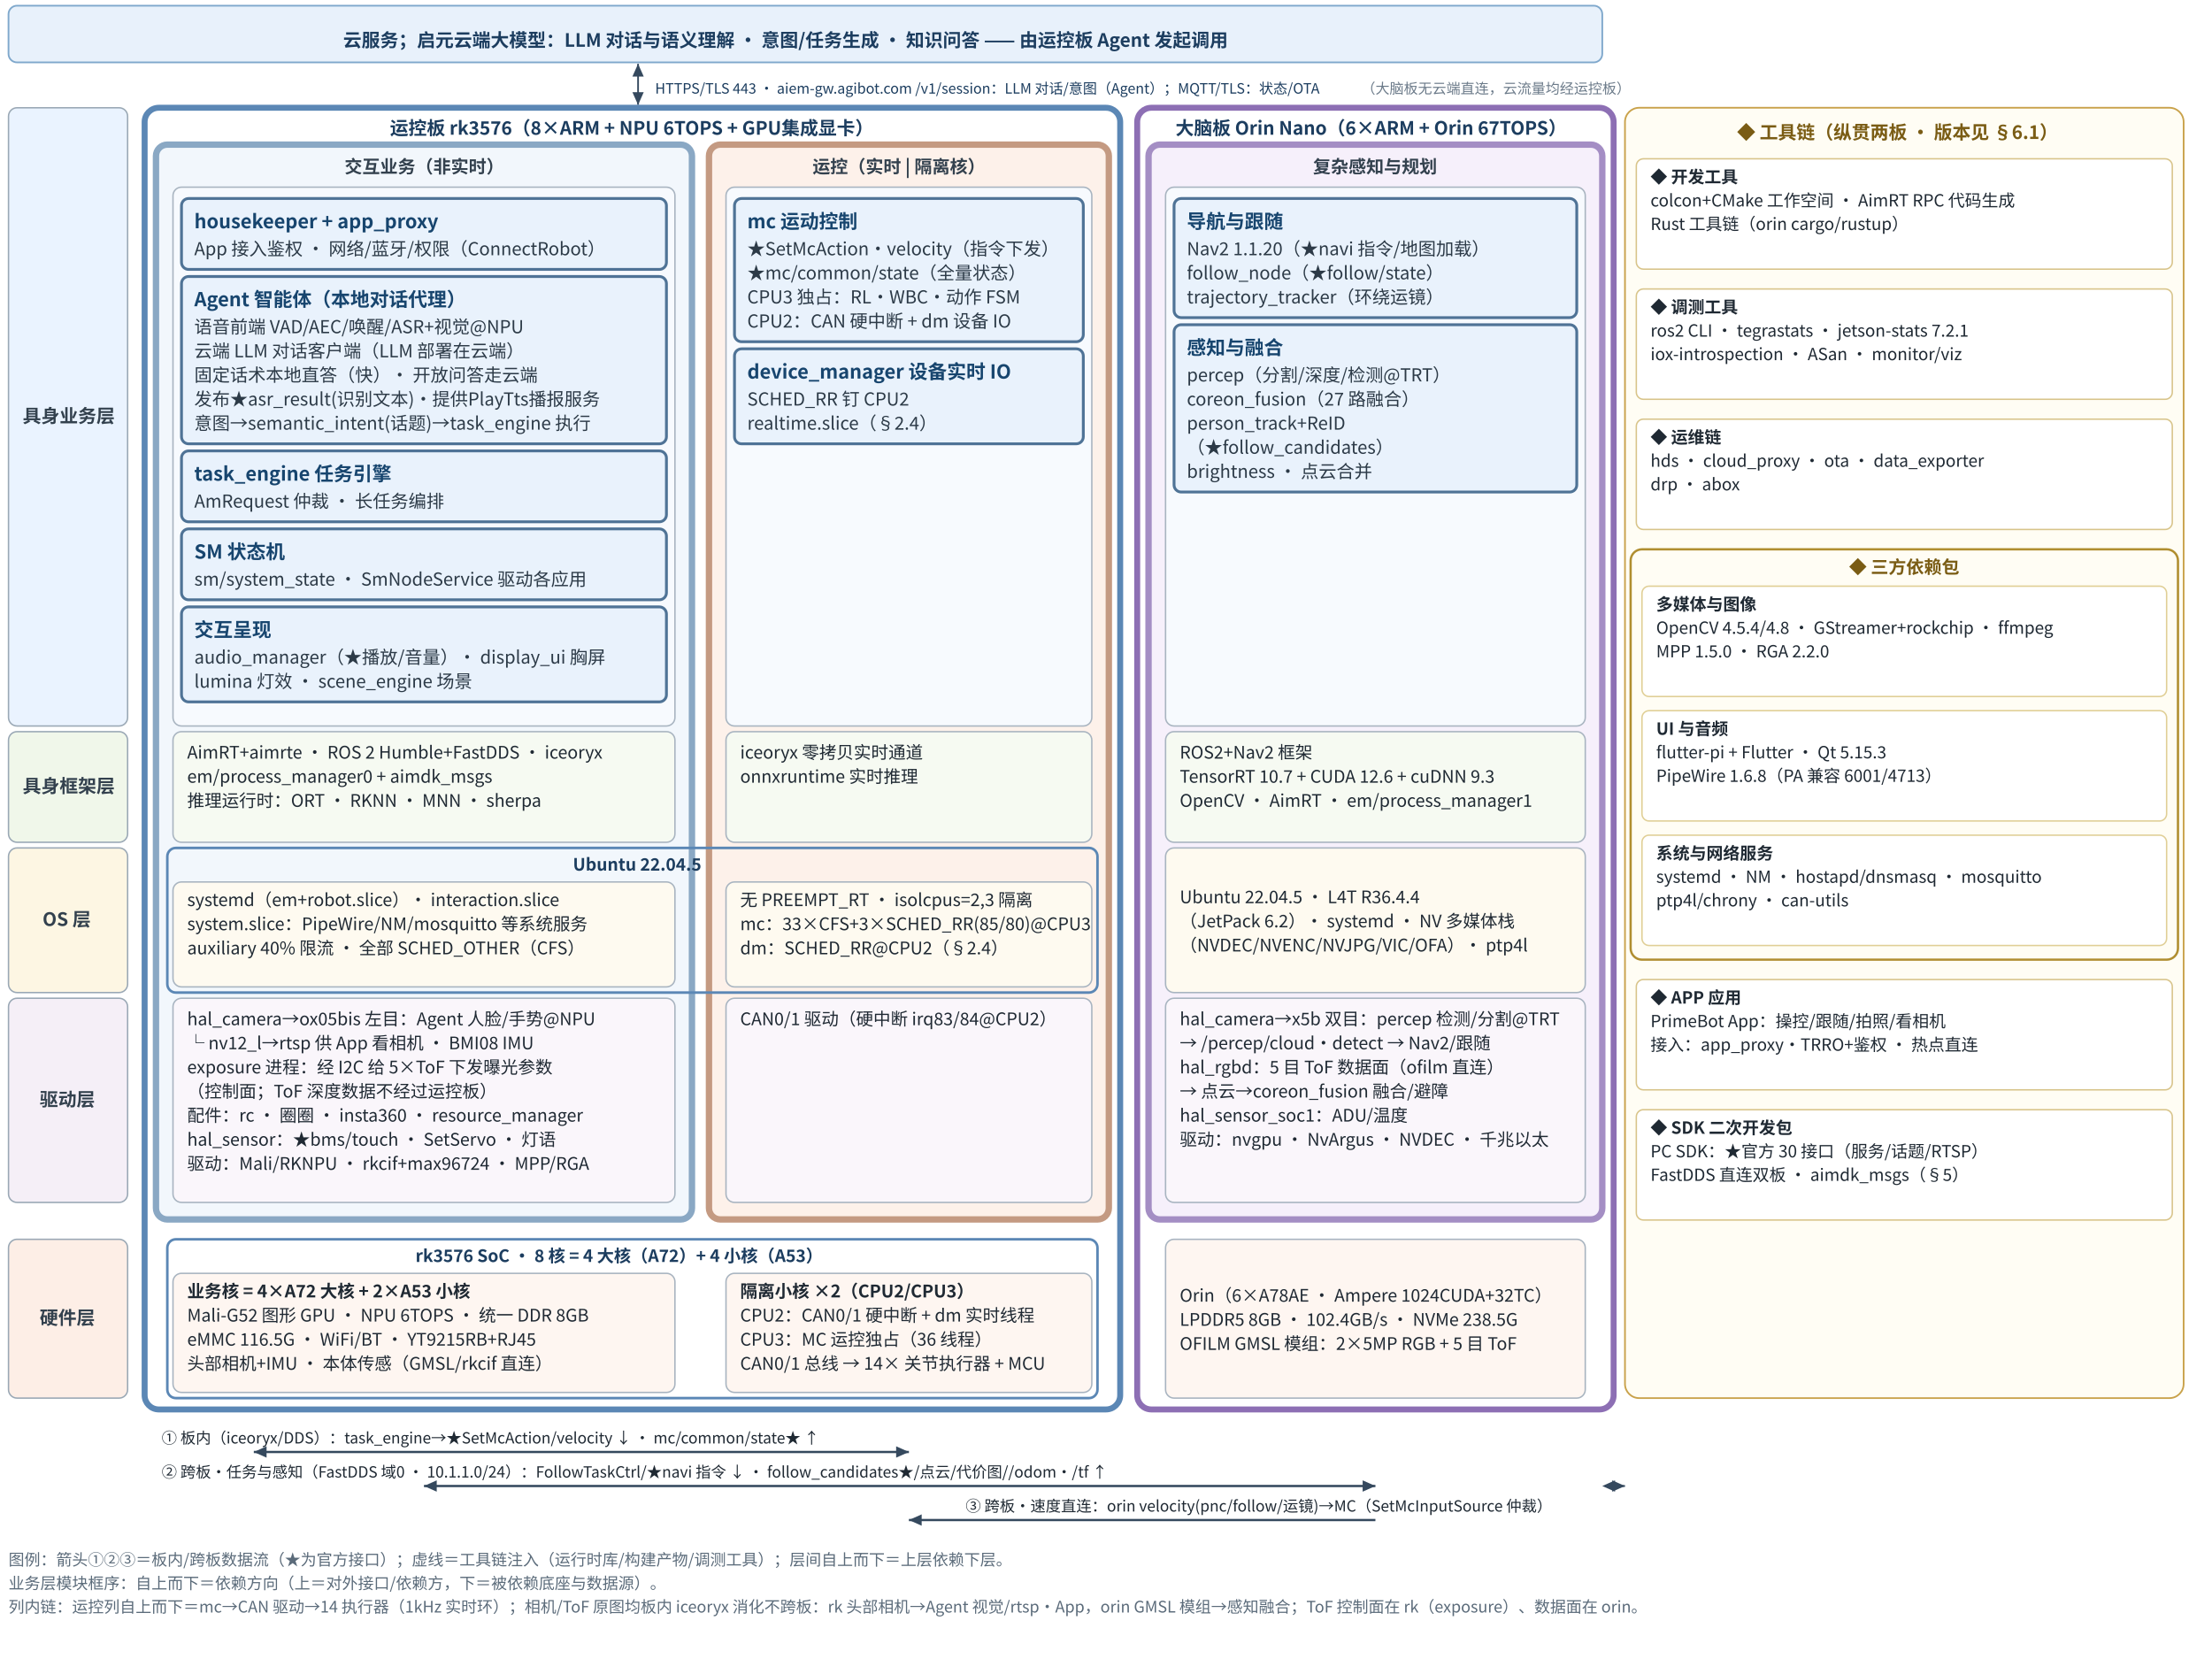
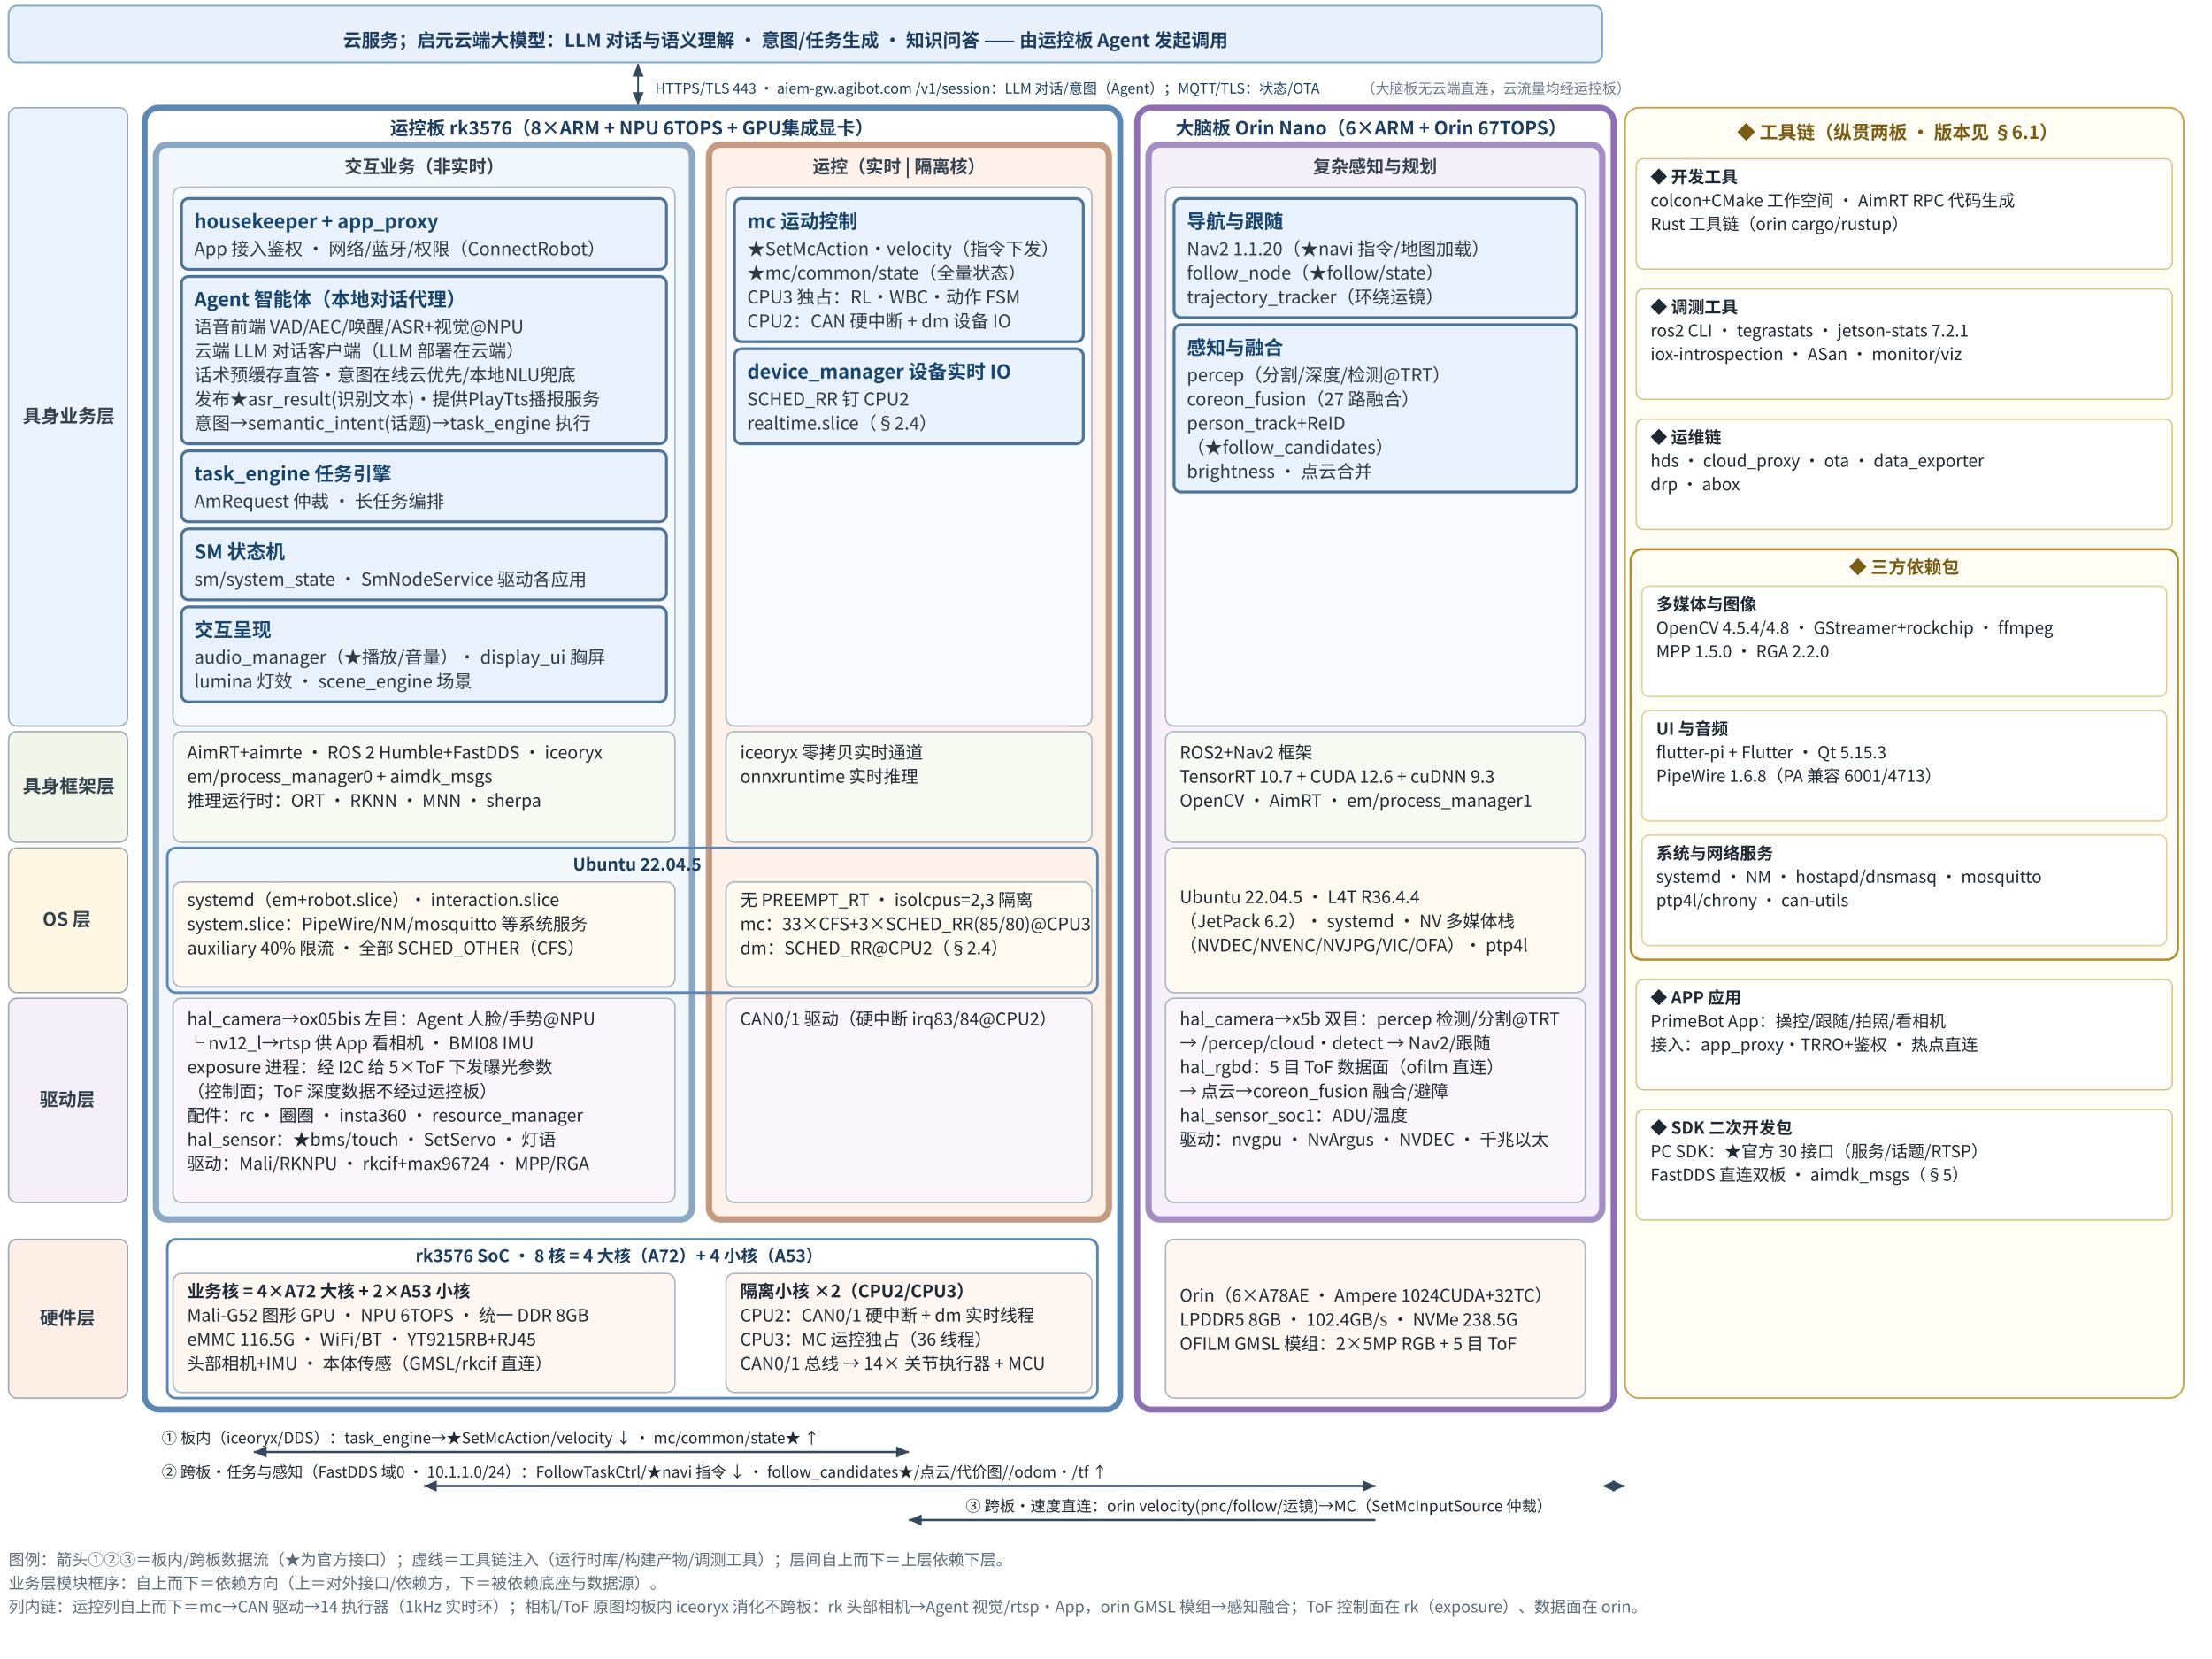
<svg xmlns="http://www.w3.org/2000/svg" width="1560" height="1170" viewBox="0 0 1560 1170">
  <rect x="0" y="0" width="1560" height="1170" fill="#ffffff" />
  <rect x="6" y="4" width="1124" height="40" rx="6" fill="#e8f1fb" stroke="#7fa8cc" stroke-width="1.2" />
  <text x="242" y="33" font-family="Noto Sans CJK SC" font-size="13" fill="#1c3d5f" font-weight="700">云服务；启元云端大模型：LLM 对话与语义理解 · 意图/任务生成 · 知识问答 —— 由运控板 Agent 发起调用</text>
  <line x1="450" y1="45" x2="450" y2="74" stroke="#35495e" stroke-width="1.2" />
  <polygon points="450,74 446,65 454,65" fill="#35495e" />
  <polygon points="450,45 454,54 446,54" fill="#35495e" />
  <text x="462" y="66" font-family="Noto Sans CJK SC" font-size="10" fill="#1c3d5f">HTTPS/TLS 443 · aiem-gw.agibot.com /v1/session：LLM 对话/意图（Agent）；MQTT/TLS：状态/OTA</text>
  <text x="960" y="66" font-family="Noto Sans CJK SC" font-size="10" fill="#6b7a89">（大脑板无云端直连，云流量均经运控板）</text>
  <rect x="102" y="76" width="688" height="918" rx="10" fill="#ffffff" stroke="#5b87b5" stroke-width="4.2" />
  <text x="275" y="95" font-family="Noto Sans CJK SC" font-size="13" fill="#1c3d5f" font-weight="700">运控板 rk3576（8×ARM + NPU 6TOPS + GPU集成显卡）</text>
  <rect x="802" y="76" width="336" height="918" rx="10" fill="#ffffff" stroke="#8d6fb4" stroke-width="4.2" />
  <text x="829" y="95" font-family="Noto Sans CJK SC" font-size="13" fill="#1c3d5f" font-weight="700">大脑板 Orin Nano（6×ARM + Orin 67TOPS）</text>
  <rect x="110" y="102" width="378" height="758" rx="8" fill="#f2f7fc" stroke="#8aa8c4" stroke-width="4.5" />
  <text x="243" y="122" font-family="Noto Sans CJK SC" font-size="12.5" fill="#33414e" font-weight="700">交互业务（非实时）</text>
  <rect x="500" y="102" width="282" height="758" rx="8" fill="#fdf1ea" stroke="#c49a82" stroke-width="4.5" />
  <text x="573" y="122" font-family="Noto Sans CJK SC" font-size="12.5" fill="#33414e" font-weight="700">运控（实时 | 隔离核）</text>
  <rect x="810" y="102" width="320" height="758" rx="8" fill="#f6f0fb" stroke="#a48ec4" stroke-width="4.5" />
  <text x="926" y="122" font-family="Noto Sans CJK SC" font-size="12.5" fill="#33414e" font-weight="700">复杂感知与规划</text>
  <rect x="6" y="76" width="84" height="436" rx="6" fill="#eaf3ff" stroke="#9aa8b5" stroke-width="1" />
  <text x="16" y="298" font-family="Noto Sans CJK SC" font-size="13" fill="#33414e" font-weight="700">具身业务层</text>
  <rect x="122" y="132" width="354" height="380" rx="6" fill="#f7fafe" stroke="#a8b4c0" stroke-width="1" />
  <rect x="128" y="140" width="342" height="50" rx="5" fill="#e9f2fc" stroke="#4f7396" stroke-width="2" />
  <text x="137" y="161" font-family="Noto Sans CJK SC" font-size="13.6" fill="#17456e" font-weight="700">housekeeper + app_proxy</text>
  <text x="137" y="180" font-family="Noto Sans CJK SC" font-size="12.6" fill="#2c3a47">App 接入鉴权 · 网络/蓝牙/权限（ConnectRobot）</text>
  <rect x="128" y="195" width="342" height="118" rx="5" fill="#e9f2fc" stroke="#4f7396" stroke-width="2" />
  <text x="137" y="216" font-family="Noto Sans CJK SC" font-size="13.6" fill="#17456e" font-weight="700">Agent 智能体（本地对话代理）</text>
  <text x="137" y="235" font-family="Noto Sans CJK SC" font-size="12.6" fill="#2c3a47">语音前端 VAD/AEC/唤醒/ASR+视觉@NPU</text>
  <text x="137" y="252" font-family="Noto Sans CJK SC" font-size="12.6" fill="#2c3a47">云端 LLM 对话客户端（LLM 部署在云端）</text>
-   <text x="137" y="269" font-family="Noto Sans CJK SC" font-size="12.6" fill="#2c3a47">固定话术本地直答（快）· 开放问答走云端</text>
+   <text x="137" y="269" font-family="Noto Sans CJK SC" font-size="12.6" fill="#2c3a47">话术预缓存直答·意图在线云优先/本地NLU兜底</text>
  <text x="137" y="286" font-family="Noto Sans CJK SC" font-size="12.6" fill="#2c3a47">发布★asr_result(识别文本)·提供PlayTts播报服务</text>
  <text x="137" y="303" font-family="Noto Sans CJK SC" font-size="12.6" fill="#2c3a47">意图→semantic_intent(话题)→task_engine 执行</text>
  <rect x="128" y="318" width="342" height="50" rx="5" fill="#e9f2fc" stroke="#4f7396" stroke-width="2" />
  <text x="137" y="339" font-family="Noto Sans CJK SC" font-size="13.6" fill="#17456e" font-weight="700">task_engine 任务引擎</text>
  <text x="137" y="358" font-family="Noto Sans CJK SC" font-size="12.6" fill="#2c3a47">AmRequest 仲裁 · 长任务编排</text>
  <rect x="128" y="373" width="342" height="50" rx="5" fill="#e9f2fc" stroke="#4f7396" stroke-width="2" />
  <text x="137" y="394" font-family="Noto Sans CJK SC" font-size="13.6" fill="#17456e" font-weight="700">SM 状态机</text>
  <text x="137" y="413" font-family="Noto Sans CJK SC" font-size="12.6" fill="#2c3a47">sm/system_state · SmNodeService 驱动各应用</text>
  <rect x="128" y="428" width="342" height="67" rx="5" fill="#e9f2fc" stroke="#4f7396" stroke-width="2" />
  <text x="137" y="449" font-family="Noto Sans CJK SC" font-size="13.6" fill="#17456e" font-weight="700">交互呈现</text>
  <text x="137" y="468" font-family="Noto Sans CJK SC" font-size="12.6" fill="#2c3a47">audio_manager（★播放/音量）· display_ui 胸屏</text>
  <text x="137" y="485" font-family="Noto Sans CJK SC" font-size="12.6" fill="#2c3a47">lumina 灯效 · scene_engine 场景</text>
  <rect x="512" y="132" width="258" height="380" rx="6" fill="#f7fafe" stroke="#a8b4c0" stroke-width="1" />
  <rect x="518" y="140" width="246" height="101" rx="5" fill="#e9f2fc" stroke="#4f7396" stroke-width="2" />
  <text x="527" y="161" font-family="Noto Sans CJK SC" font-size="13.6" fill="#17456e" font-weight="700">mc 运动控制</text>
  <text x="527" y="180" font-family="Noto Sans CJK SC" font-size="12.6" fill="#2c3a47">★SetMcAction·velocity（指令下发）</text>
  <text x="527" y="197" font-family="Noto Sans CJK SC" font-size="12.6" fill="#2c3a47">★mc/common/state（全量状态）</text>
  <text x="527" y="214" font-family="Noto Sans CJK SC" font-size="12.6" fill="#2c3a47">CPU3 独占：RL·WBC·动作 FSM</text>
  <text x="527" y="231" font-family="Noto Sans CJK SC" font-size="12.6" fill="#2c3a47">CPU2：CAN 硬中断 + dm 设备 IO</text>
  <rect x="518" y="246" width="246" height="67" rx="5" fill="#e9f2fc" stroke="#4f7396" stroke-width="2" />
  <text x="527" y="267" font-family="Noto Sans CJK SC" font-size="13.6" fill="#17456e" font-weight="700">device_manager 设备实时 IO</text>
  <text x="527" y="286" font-family="Noto Sans CJK SC" font-size="12.6" fill="#2c3a47">SCHED_RR 钉 CPU2</text>
  <text x="527" y="303" font-family="Noto Sans CJK SC" font-size="12.6" fill="#2c3a47">realtime.slice（§2.4）</text>
  <rect x="822" y="132" width="296" height="380" rx="6" fill="#f7fafe" stroke="#a8b4c0" stroke-width="1" />
  <rect x="828" y="140" width="284" height="84" rx="5" fill="#e9f2fc" stroke="#4f7396" stroke-width="2" />
  <text x="837" y="161" font-family="Noto Sans CJK SC" font-size="13.6" fill="#17456e" font-weight="700">导航与跟随</text>
  <text x="837" y="180" font-family="Noto Sans CJK SC" font-size="12.6" fill="#2c3a47">Nav2 1.1.20（★navi 指令/地图加载）</text>
  <text x="837" y="197" font-family="Noto Sans CJK SC" font-size="12.6" fill="#2c3a47">follow_node（★follow/state）</text>
  <text x="837" y="214" font-family="Noto Sans CJK SC" font-size="12.6" fill="#2c3a47">trajectory_tracker（环绕运镜）</text>
  <rect x="828" y="229" width="284" height="118" rx="5" fill="#e9f2fc" stroke="#4f7396" stroke-width="2" />
  <text x="837" y="250" font-family="Noto Sans CJK SC" font-size="13.6" fill="#17456e" font-weight="700">感知与融合</text>
  <text x="837" y="269" font-family="Noto Sans CJK SC" font-size="12.6" fill="#2c3a47">percep（分割/深度/检测@TRT）</text>
  <text x="837" y="286" font-family="Noto Sans CJK SC" font-size="12.6" fill="#2c3a47">coreon_fusion（27 路融合）</text>
  <text x="837" y="303" font-family="Noto Sans CJK SC" font-size="12.6" fill="#2c3a47">person_track+ReID</text>
  <text x="837" y="320" font-family="Noto Sans CJK SC" font-size="12.6" fill="#2c3a47">（★follow_candidates）</text>
  <text x="837" y="337" font-family="Noto Sans CJK SC" font-size="12.6" fill="#2c3a47">brightness · 点云合并</text>
  <rect x="6" y="516" width="84" height="78" rx="6" fill="#f0f7ea" stroke="#9aa8b5" stroke-width="1" />
  <text x="16" y="559" font-family="Noto Sans CJK SC" font-size="13" fill="#33414e" font-weight="700">具身框架层</text>
  <rect x="122" y="516" width="354" height="78" rx="6" fill="#f6faf2" stroke="#a8b4c0" stroke-width="1" />
  <text x="132" y="535" font-family="Noto Sans CJK SC" font-size="12.2" fill="#1f2933">AimRT+aimrte · ROS 2 Humble+FastDDS · iceoryx</text>
  <text x="132" y="552" font-family="Noto Sans CJK SC" font-size="12.2" fill="#1f2933">em/process_manager0 + aimdk_msgs</text>
  <text x="132" y="569" font-family="Noto Sans CJK SC" font-size="12.2" fill="#1f2933">推理运行时：ORT · RKNN · MNN · sherpa</text>
  <rect x="512" y="516" width="258" height="78" rx="6" fill="#f6faf2" stroke="#a8b4c0" stroke-width="1" />
  <text x="522" y="535" font-family="Noto Sans CJK SC" font-size="12.2" fill="#1f2933">iceoryx 零拷贝实时通道</text>
  <text x="522" y="552" font-family="Noto Sans CJK SC" font-size="12.2" fill="#1f2933">onnxruntime 实时推理</text>
  <rect x="822" y="516" width="296" height="78" rx="6" fill="#f6faf2" stroke="#a8b4c0" stroke-width="1" />
  <text x="832" y="535" font-family="Noto Sans CJK SC" font-size="12.2" fill="#1f2933">ROS2+Nav2 框架</text>
  <text x="832" y="552" font-family="Noto Sans CJK SC" font-size="12.2" fill="#1f2933">TensorRT 10.7 + CUDA 12.6 + cuDNN 9.3</text>
  <text x="832" y="569" font-family="Noto Sans CJK SC" font-size="12.2" fill="#1f2933">OpenCV · AimRT · em/process_manager1</text>
  <rect x="6" y="598" width="84" height="102" rx="6" fill="#fdf6e3" stroke="#9aa8b5" stroke-width="1" />
  <text x="30" y="653" font-family="Noto Sans CJK SC" font-size="13" fill="#33414e" font-weight="700">OS 层</text>
  <rect x="118" y="598" width="656" height="102" rx="6" fill="none" stroke="#5b87b5" stroke-width="1.8" />
  <text x="404" y="614" font-family="Noto Sans CJK SC" font-size="12" fill="#1c3d5f" font-weight="700">Ubuntu 22.04.5</text>
  <rect x="122" y="622" width="354" height="74" rx="6" fill="#fefaf0" stroke="#a8b4c0" stroke-width="1" />
  <text x="132" y="639" font-family="Noto Sans CJK SC" font-size="12.2" fill="#1f2933">systemd（em+robot.slice）· interaction.slice</text>
  <text x="132" y="656" font-family="Noto Sans CJK SC" font-size="12.2" fill="#1f2933">system.slice：PipeWire/NM/mosquitto 等系统服务</text>
  <text x="132" y="673" font-family="Noto Sans CJK SC" font-size="12.2" fill="#1f2933">auxiliary 40% 限流 · 全部 SCHED_OTHER（CFS）</text>
  <rect x="512" y="622" width="258" height="74" rx="6" fill="#fefaf0" stroke="#a8b4c0" stroke-width="1" />
  <text x="522" y="639" font-family="Noto Sans CJK SC" font-size="12.2" fill="#1f2933">无 PREEMPT_RT · isolcpus=2,3 隔离</text>
  <text x="522" y="656" font-family="Noto Sans CJK SC" font-size="12.2" fill="#1f2933">mc：33×CFS+3×SCHED_RR(85/80)@CPU3</text>
  <text x="522" y="673" font-family="Noto Sans CJK SC" font-size="12.2" fill="#1f2933">dm：SCHED_RR@CPU2（§2.4）</text>
  <rect x="822" y="598" width="296" height="102" rx="6" fill="#fefaf0" stroke="#a8b4c0" stroke-width="1" />
  <text x="832" y="637" font-family="Noto Sans CJK SC" font-size="12.2" fill="#1f2933">Ubuntu 22.04.5 · L4T R36.4.4</text>
  <text x="832" y="654" font-family="Noto Sans CJK SC" font-size="12.2" fill="#1f2933">（JetPack 6.2）· systemd · NV 多媒体栈</text>
  <text x="832" y="671" font-family="Noto Sans CJK SC" font-size="12.2" fill="#1f2933">（NVDEC/NVENC/NVJPG/VIC/OFA）· ptp4l</text>
  <rect x="6" y="704" width="84" height="144" rx="6" fill="#f5eff7" stroke="#9aa8b5" stroke-width="1" />
  <text x="28" y="780" font-family="Noto Sans CJK SC" font-size="13" fill="#33414e" font-weight="700">驱动层</text>
  <rect x="122" y="704" width="354" height="144" rx="6" fill="#faf6fb" stroke="#a8b4c0" stroke-width="1" />
  <text x="132" y="723" font-family="Noto Sans CJK SC" font-size="12.2" fill="#1f2933">hal_camera→ox05bis 左目：Agent 人脸/手势@NPU</text>
  <text x="132" y="740" font-family="Noto Sans CJK SC" font-size="12.2" fill="#1f2933">└ nv12_l→rtsp 供 App 看相机 · BMI08 IMU</text>
  <text x="132" y="757" font-family="Noto Sans CJK SC" font-size="12.2" fill="#1f2933">exposure 进程：经 I2C 给 5×ToF 下发曝光参数</text>
  <text x="132" y="774" font-family="Noto Sans CJK SC" font-size="12.2" fill="#1f2933">（控制面；ToF 深度数据不经过运控板）</text>
  <text x="132" y="791" font-family="Noto Sans CJK SC" font-size="12.2" fill="#1f2933">配件：rc · 圈圈 · insta360 · resource_manager</text>
  <text x="132" y="808" font-family="Noto Sans CJK SC" font-size="12.2" fill="#1f2933">hal_sensor：★bms/touch · SetServo · 灯语</text>
  <text x="132" y="825" font-family="Noto Sans CJK SC" font-size="12.2" fill="#1f2933">驱动：Mali/RKNPU · rkcif+max96724 · MPP/RGA</text>
  <rect x="512" y="704" width="258" height="144" rx="6" fill="#faf6fb" stroke="#a8b4c0" stroke-width="1" />
  <text x="522" y="723" font-family="Noto Sans CJK SC" font-size="12.2" fill="#1f2933">CAN0/1 驱动（硬中断 irq83/84@CPU2）</text>
  <rect x="822" y="704" width="296" height="144" rx="6" fill="#faf6fb" stroke="#a8b4c0" stroke-width="1" />
  <text x="832" y="723" font-family="Noto Sans CJK SC" font-size="12.2" fill="#1f2933">hal_camera→x5b 双目：percep 检测/分割@TRT</text>
  <text x="832" y="740" font-family="Noto Sans CJK SC" font-size="12.2" fill="#1f2933">→ /percep/cloud·detect → Nav2/跟随</text>
  <text x="832" y="757" font-family="Noto Sans CJK SC" font-size="12.2" fill="#1f2933">hal_rgbd：5 目 ToF 数据面（ofilm 直连）</text>
  <text x="832" y="774" font-family="Noto Sans CJK SC" font-size="12.2" fill="#1f2933">→ 点云→coreon_fusion 融合/避障</text>
  <text x="832" y="791" font-family="Noto Sans CJK SC" font-size="12.2" fill="#1f2933">hal_sensor_soc1：ADU/温度</text>
  <text x="832" y="808" font-family="Noto Sans CJK SC" font-size="12.2" fill="#1f2933">驱动：nvgpu · NvArgus · NVDEC · 千兆以太</text>
  <rect x="6" y="874" width="84" height="112" rx="6" fill="#fdeee6" stroke="#9aa8b5" stroke-width="1" />
  <text x="28" y="934" font-family="Noto Sans CJK SC" font-size="13" fill="#33414e" font-weight="700">硬件层</text>
  <rect x="118" y="874" width="656" height="112" rx="6" fill="none" stroke="#5b87b5" stroke-width="1.8" />
  <text x="293" y="890" font-family="Noto Sans CJK SC" font-size="12" fill="#1c3d5f" font-weight="700">rk3576 SoC · 8 核 = 4 大核（A72）+ 4 小核（A53）</text>
  <rect x="122" y="898" width="354" height="84" rx="6" fill="#fef6f1" stroke="#a8b4c0" stroke-width="1" />
  <text x="132" y="915" font-family="Noto Sans CJK SC" font-size="12.2" fill="#1f2933" font-weight="700">业务核 = 4×A72 大核 + 2×A53 小核</text>
  <text x="132" y="932" font-family="Noto Sans CJK SC" font-size="12.2" fill="#1f2933">Mali-G52 图形 GPU · NPU 6TOPS · 统一 DDR 8GB</text>
  <text x="132" y="949" font-family="Noto Sans CJK SC" font-size="12.2" fill="#1f2933">eMMC 116.5G · WiFi/BT · YT9215RB+RJ45</text>
  <text x="132" y="966" font-family="Noto Sans CJK SC" font-size="12.2" fill="#1f2933">头部相机+IMU · 本体传感（GMSL/rkcif 直连）</text>
  <rect x="512" y="898" width="258" height="84" rx="6" fill="#fef6f1" stroke="#a8b4c0" stroke-width="1" />
  <text x="522" y="915" font-family="Noto Sans CJK SC" font-size="12.2" fill="#1f2933" font-weight="700">隔离小核 ×2（CPU2/CPU3）</text>
  <text x="522" y="932" font-family="Noto Sans CJK SC" font-size="12.2" fill="#1f2933">CPU2：CAN0/1 硬中断 + dm 实时线程</text>
  <text x="522" y="949" font-family="Noto Sans CJK SC" font-size="12.2" fill="#1f2933">CPU3：MC 运控独占（36 线程）</text>
  <text x="522" y="966" font-family="Noto Sans CJK SC" font-size="12.2" fill="#1f2933">CAN0/1 总线 → 14× 关节执行器 + MCU</text>
  <rect x="822" y="874" width="296" height="112" rx="6" fill="#fef6f1" stroke="#a8b4c0" stroke-width="1" />
  <text x="832" y="918" font-family="Noto Sans CJK SC" font-size="12.2" fill="#1f2933">Orin（6×A78AE · Ampere 1024CUDA+32TC）</text>
  <text x="832" y="935" font-family="Noto Sans CJK SC" font-size="12.2" fill="#1f2933">LPDDR5 8GB · 102.4GB/s · NVMe 238.5G</text>
  <text x="832" y="952" font-family="Noto Sans CJK SC" font-size="12.2" fill="#1f2933">OFILM GMSL 模组：2×5MP RGB + 5 目 ToF</text>
  <rect x="1146" y="76" width="394" height="910" rx="10" fill="#fffdf4" stroke="#c9a24b" stroke-width="1.2" />
  <text x="1225" y="98" font-family="Noto Sans CJK SC" font-size="13" fill="#7a5c14" font-weight="700">◆ 工具链（纵贯两板 · 版本见 §6.1）</text>
  <rect x="1154" y="112" width="378" height="77.8" rx="5" fill="#ffffff" stroke="#d8c48a" stroke-width="1" />
  <text x="1164" y="129" font-family="Noto Sans CJK SC" font-size="11.8" fill="#1f2933" font-weight="700">◆ 开发工具</text>
  <text x="1164" y="145.6" font-family="Noto Sans CJK SC" font-size="11.8" fill="#1f2933">colcon+CMake 工作空间 · AimRT RPC 代码生成</text>
  <text x="1164" y="162.2" font-family="Noto Sans CJK SC" font-size="11.8" fill="#1f2933">Rust 工具链（orin cargo/rustup）</text>
  <rect x="1154" y="203.8" width="378" height="77.8" rx="5" fill="#ffffff" stroke="#d8c48a" stroke-width="1" />
  <text x="1164" y="220.8" font-family="Noto Sans CJK SC" font-size="11.8" fill="#1f2933" font-weight="700">◆ 调测工具</text>
  <text x="1164" y="237.4" font-family="Noto Sans CJK SC" font-size="11.8" fill="#1f2933">ros2 CLI · tegrastats · jetson-stats 7.2.1</text>
  <text x="1164" y="254.0" font-family="Noto Sans CJK SC" font-size="11.8" fill="#1f2933">iox-introspection · ASan · monitor/viz</text>
  <rect x="1154" y="295.6" width="378" height="77.8" rx="5" fill="#ffffff" stroke="#d8c48a" stroke-width="1" />
  <text x="1164" y="312.6" font-family="Noto Sans CJK SC" font-size="11.8" fill="#1f2933" font-weight="700">◆ 运维链</text>
  <text x="1164" y="329.2" font-family="Noto Sans CJK SC" font-size="11.8" fill="#1f2933">hds · cloud_proxy · ota · data_exporter</text>
  <text x="1164" y="345.8" font-family="Noto Sans CJK SC" font-size="11.8" fill="#1f2933">drp · abox</text>
  <rect x="1150" y="387.4" width="386" height="289.4" rx="8" fill="none" stroke="#b08e30" stroke-width="1.6" />
  <text x="1304" y="404.4" font-family="Noto Sans CJK SC" font-size="12.5" fill="#7a5c14" font-weight="700">◆ 三方依赖包</text>
  <rect x="1158" y="413.4" width="370" height="77.8" rx="5" fill="#ffffff" stroke="#e0cf96" stroke-width="1" />
  <text x="1168" y="430.4" font-family="Noto Sans CJK SC" font-size="11.8" fill="#1f2933" font-weight="700">多媒体与图像</text>
  <text x="1168" y="447" font-family="Noto Sans CJK SC" font-size="11.8" fill="#1f2933">OpenCV 4.5.4/4.8 · GStreamer+rockchip · ffmpeg</text>
  <text x="1168" y="463.6" font-family="Noto Sans CJK SC" font-size="11.8" fill="#1f2933">MPP 1.5.0 · RGA 2.2.0</text>
  <rect x="1158" y="501.2" width="370" height="77.8" rx="5" fill="#ffffff" stroke="#e0cf96" stroke-width="1" />
  <text x="1168" y="518.2" font-family="Noto Sans CJK SC" font-size="11.8" fill="#1f2933" font-weight="700">UI 与音频</text>
  <text x="1168" y="534.8" font-family="Noto Sans CJK SC" font-size="11.8" fill="#1f2933">flutter-pi + Flutter · Qt 5.15.3</text>
  <text x="1168" y="551.4" font-family="Noto Sans CJK SC" font-size="11.8" fill="#1f2933">PipeWire 1.6.8（PA 兼容 6001/4713）</text>
  <rect x="1158" y="589.0" width="370" height="77.8" rx="5" fill="#ffffff" stroke="#e0cf96" stroke-width="1" />
  <text x="1168" y="606.0" font-family="Noto Sans CJK SC" font-size="11.8" fill="#1f2933" font-weight="700">系统与网络服务</text>
  <text x="1168" y="622.6" font-family="Noto Sans CJK SC" font-size="11.8" fill="#1f2933">systemd · NM · hostapd/dnsmasq · mosquitto</text>
  <text x="1168" y="639.2" font-family="Noto Sans CJK SC" font-size="11.8" fill="#1f2933">ptp4l/chrony · can-utils</text>
  <rect x="1154" y="690.8" width="378" height="77.8" rx="5" fill="#ffffff" stroke="#d8c48a" stroke-width="1" />
  <text x="1164" y="707.8" font-family="Noto Sans CJK SC" font-size="11.8" fill="#1f2933" font-weight="700">◆ APP 应用</text>
  <text x="1164" y="724.4" font-family="Noto Sans CJK SC" font-size="11.8" fill="#1f2933">PrimeBot App：操控/跟随/拍照/看相机</text>
  <text x="1164" y="741" font-family="Noto Sans CJK SC" font-size="11.8" fill="#1f2933">接入：app_proxy·TRRO+鉴权 · 热点直连</text>
  <rect x="1154" y="782.6" width="378" height="77.8" rx="5" fill="#ffffff" stroke="#d8c48a" stroke-width="1" />
  <text x="1164" y="799.6" font-family="Noto Sans CJK SC" font-size="11.8" fill="#1f2933" font-weight="700">◆ SDK 二次开发包</text>
  <text x="1164" y="816.2" font-family="Noto Sans CJK SC" font-size="11.8" fill="#1f2933">PC SDK：★官方 30 接口（服务/话题/RTSP）</text>
  <text x="1164" y="832.8" font-family="Noto Sans CJK SC" font-size="11.8" fill="#1f2933">FastDDS 直连双板 · aimdk_msgs（§5）</text>
  <text x="114" y="1018" font-family="Noto Sans CJK SC" font-size="10.8" fill="#1f2933">① 板内（iceoryx/DDS）：task_engine→★SetMcAction/velocity ↓ · mc/common/state★ ↑</text>
  <line x1="179" y1="1024" x2="641" y2="1024" stroke="#35495e" stroke-width="1.6" />
  <polygon points="641,1024 632,1028 632,1020" fill="#35495e" />
  <polygon points="179,1024 188,1020 188,1028" fill="#35495e" />
  <text x="114" y="1042" font-family="Noto Sans CJK SC" font-size="10.8" fill="#1f2933">② 跨板·任务与感知（FastDDS 域0 · 10.1.1.0/24）：FollowTaskCtrl/★navi 指令 ↓ · follow_candidates★/点云/代价图//odom·/tf ↑</text>
  <line x1="299" y1="1048" x2="970" y2="1048" stroke="#35495e" stroke-width="1.6" />
  <polygon points="970,1048 961,1052 961,1044" fill="#35495e" />
  <polygon points="299,1048 308,1044 308,1052" fill="#35495e" />
  <text x="681" y="1066" font-family="Noto Sans CJK SC" font-size="10.8" fill="#1f2933">③ 跨板·速度直连：orin velocity(pnc/follow/运镜)→MC（SetMcInputSource 仲裁）</text>
  <line x1="970" y1="1072" x2="641" y2="1072" stroke="#35495e" stroke-width="1.6" />
  <polygon points="641,1072 650,1068 650,1076" fill="#35495e" />
  <line x1="1146" y1="1048" x2="1130" y2="1048" stroke="#35495e" stroke-width="1.3" stroke-dasharray="5,4" />
  <polygon points="1130,1048 1139,1044 1139,1052" fill="#35495e" />
  <polygon points="1146,1048 1137,1052 1137,1044" fill="#35495e" />
  <text x="6" y="1104" font-family="Noto Sans CJK SC" font-size="11.2" fill="#5b6b7a">图例：箭头①②③＝板内/跨板数据流（★为官方接口）；虚线＝工具链注入（运行时库/构建产物/调测工具）；层间自上而下＝上层依赖下层。</text>
  <text x="6" y="1120.6" font-family="Noto Sans CJK SC" font-size="11.2" fill="#5b6b7a">业务层模块框序：自上而下＝依赖方向（上＝对外接口/依赖方，下＝被依赖底座与数据源）。</text>
  <text x="6" y="1137.2" font-family="Noto Sans CJK SC" font-size="11.2" fill="#5b6b7a">列内链：运控列自上而下＝mc→CAN 驱动→14 执行器（1kHz 实时环）；相机/ToF 原图均板内 iceoryx 消化不跨板：rk 头部相机→Agent 视觉/rtsp·App，orin GMSL 模组→感知融合；ToF 控制面在 rk（exposure）、数据面在 orin。</text>
</svg>
